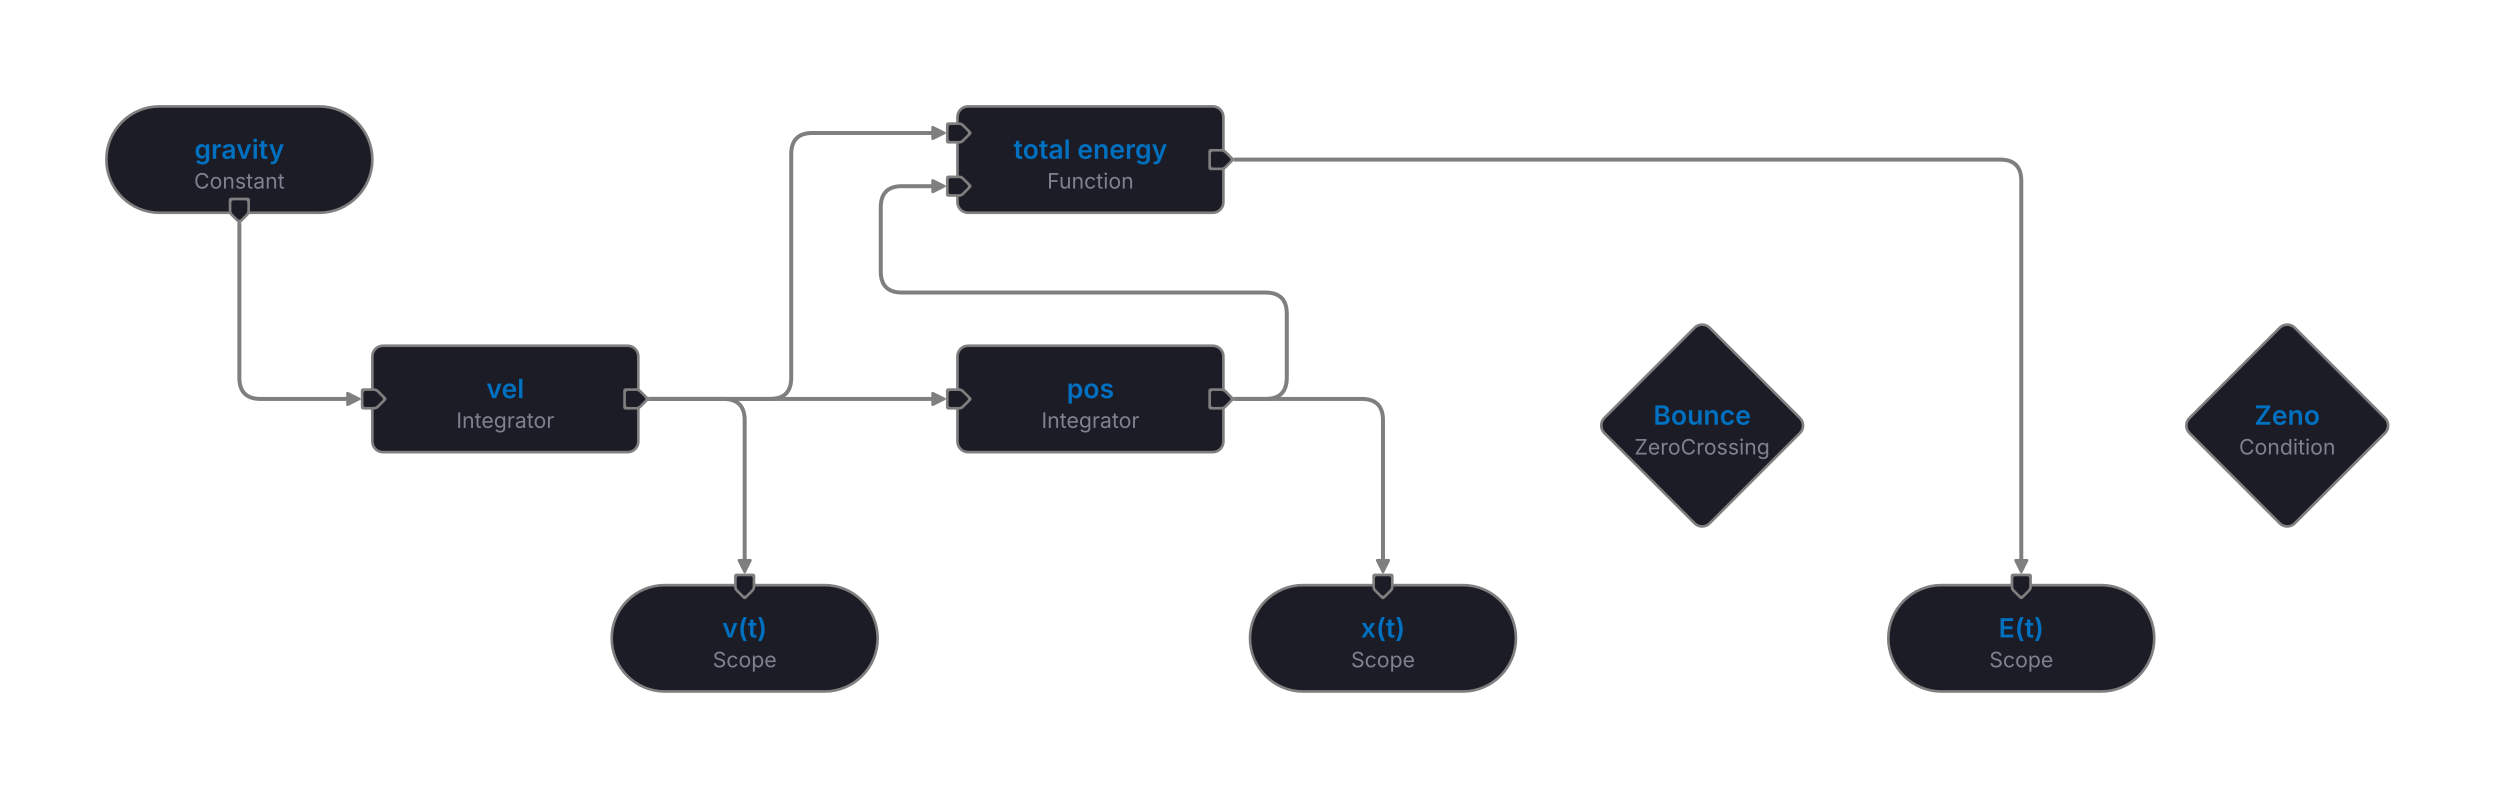
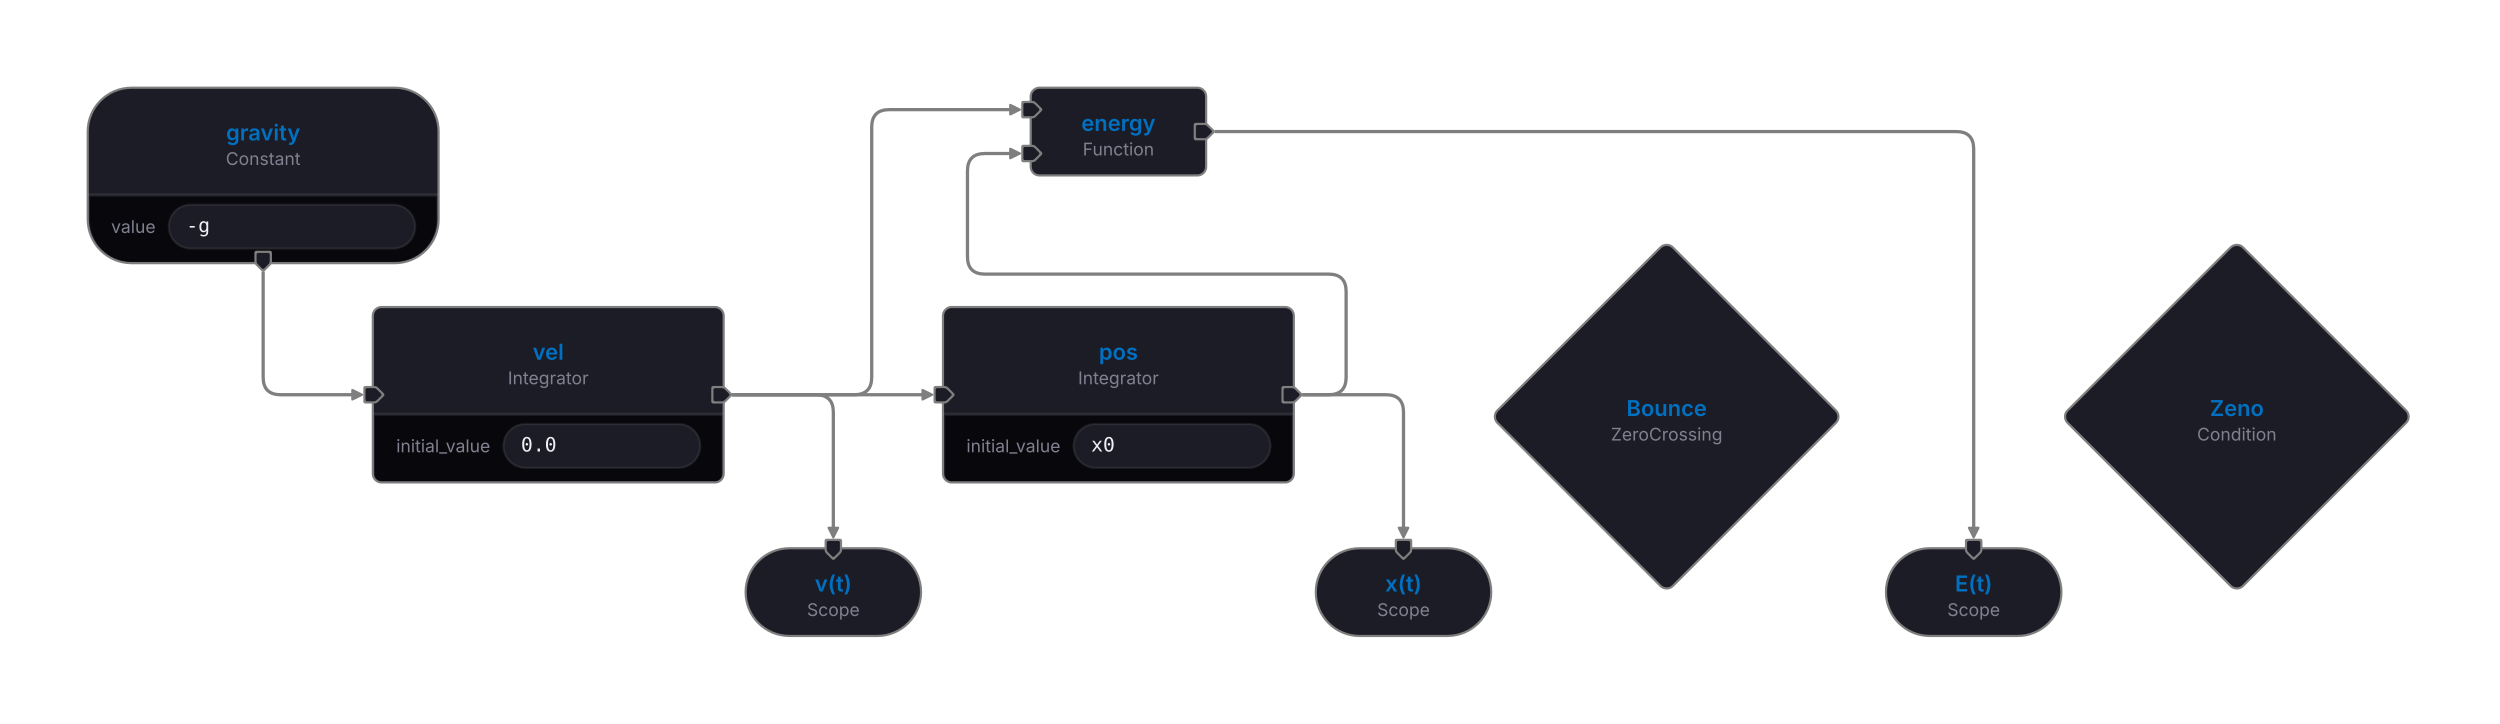
- <svg xmlns="http://www.w3.org/2000/svg" width="940" height="300" viewBox="340 100 940 300">
+ <svg xmlns="http://www.w3.org/2000/svg" width="1140" height="330" viewBox="240 70 1140 330">
  <g class="edges">
    <g class="edge">
-       <path d="M430 183.833L430 203.833L 430,242Q 430,250 438,250L451.167 250L471.167 250" fill="none" stroke="#7F7F7F" stroke-width="1.5" />
-       <g transform="translate(471.1667, 250) rotate(0) translate(5, 0)">
+       <path d="M360 193.833L360 213.833L 360,242Q 360,250 368,250L381.167 250L401.167 250" fill="none" stroke="#7F7F7F" stroke-width="1.5" />
+       <g transform="translate(401.1667, 250) rotate(0) translate(5, 0)">
        <path d="M -5 -2.5 L -1 -0.5 Q 0 0 -1 0.5 L -5 2.5 Q -6 3 -6 2 L -6 -2 Q -6 -3 -5 -2.5 Z" fill="#7F7F7F" />
      </g>
    </g>
    <g class="edge">
-       <path d="M583.834 250L603.834 250L637.5 250L637.5 250L671.167 250L691.167 250" fill="none" stroke="#7F7F7F" stroke-width="1.5" />
-       <g transform="translate(691.1666, 250) rotate(0) translate(5, 0)">
+       <path d="M573.833 250L593.833 250L617.5 250L617.5 250L641.167 250L661.167 250" fill="none" stroke="#7F7F7F" stroke-width="1.5" />
+       <g transform="translate(661.1667, 250) rotate(0) translate(5, 0)">
        <path d="M -5 -2.5 L -1 -0.5 Q 0 0 -1 0.5 L -5 2.5 Q -6 3 -6 2 L -6 -2 Q -6 -3 -5 -2.5 Z" fill="#7F7F7F" />
      </g>
    </g>
    <g class="edge">
-       <path d="M803.834 250L823.834 250L 852,250Q 860,250 860,258L860 291.167L860 311.167" fill="none" stroke="#7F7F7F" stroke-width="1.5" />
-       <g transform="translate(860.0001, 311.1666) rotate(90) translate(5, 0)">
+       <path d="M833.833 250L853.833 250L 872,250Q 880,250 880,258L880 291.167L880 311.167" fill="none" stroke="#7F7F7F" stroke-width="1.5" />
+       <g transform="translate(880, 311.1667) rotate(90) translate(5, 0)">
        <path d="M -5 -2.5 L -1 -0.5 Q 0 0 -1 0.5 L -5 2.5 Q -6 3 -6 2 L -6 -2 Q -6 -3 -5 -2.5 Z" fill="#7F7F7F" />
      </g>
    </g>
    <g class="edge">
-       <path d="M583.834 250L603.834 250L 612,250Q 620,250 620,258L620 291.167L620 311.167" fill="none" stroke="#7F7F7F" stroke-width="1.5" />
-       <g transform="translate(620.0002, 311.1666) rotate(90) translate(5, 0)">
+       <path d="M573.833 250L593.833 250L 612,250Q 620,250 620,258L620 291.167L620 311.167" fill="none" stroke="#7F7F7F" stroke-width="1.5" />
+       <g transform="translate(620, 311.1667) rotate(90) translate(5, 0)">
        <path d="M -5 -2.5 L -1 -0.5 Q 0 0 -1 0.5 L -5 2.5 Q -6 3 -6 2 L -6 -2 Q -6 -3 -5 -2.5 Z" fill="#7F7F7F" />
      </g>
    </g>
    <g class="edge">
-       <path d="M583.834 250L603.834 250L 629.5,250Q 637.5,250 637.5,242L 637.5,158Q 637.5,150 645.5,150L671.167 150L691.167 150" fill="none" stroke="#7F7F7F" stroke-width="1.5" />
-       <g transform="translate(691.1666, 150) rotate(0) translate(5, 0)">
+       <path d="M573.833 250L593.833 250L 629.5,250Q 637.5,250 637.5,242L 637.5,128Q 637.5,120 645.5,120L681.167 120L701.167 120" fill="none" stroke="#7F7F7F" stroke-width="1.5" />
+       <g transform="translate(701.1667, 120) rotate(0) translate(5, 0)">
        <path d="M -5 -2.5 L -1 -0.5 Q 0 0 -1 0.5 L -5 2.5 Q -6 3 -6 2 L -6 -2 Q -6 -3 -5 -2.5 Z" fill="#7F7F7F" />
      </g>
    </g>
    <g class="edge">
-       <path d="M803.834 250L 815.834,250Q 823.834,250 823.834,242L 823.834,218Q 823.834,210 815.834,210L 679.167,210Q 671.167,210 671.167,202L 671.167,178Q 671.167,170 679.167,170L691.167 170" fill="none" stroke="#7F7F7F" stroke-width="1.5" />
-       <g transform="translate(691.1666, 170.0001) rotate(0) translate(5, 0)">
+       <path d="M833.833 250L 845.833,250Q 853.833,250 853.833,242L 853.833,203Q 853.833,195 845.833,195L 689.167,195Q 681.167,195 681.167,187L 681.167,148Q 681.167,140 689.167,140L701.167 140" fill="none" stroke="#7F7F7F" stroke-width="1.5" />
+       <g transform="translate(701.1667, 140) rotate(0) translate(5, 0)">
        <path d="M -5 -2.5 L -1 -0.5 Q 0 0 -1 0.5 L -5 2.5 Q -6 3 -6 2 L -6 -2 Q -6 -3 -5 -2.5 Z" fill="#7F7F7F" />
      </g>
    </g>
    <g class="edge">
-       <path d="M803.834 160L823.834 160L 1092,160Q 1100,160 1100,168L1100 291.167L1100 311.167" fill="none" stroke="#7F7F7F" stroke-width="1.5" />
-       <g transform="translate(1100, 311.1666) rotate(90) translate(5, 0)">
+       <path d="M793.833 130L813.833 130L 1132,130Q 1140,130 1140,138L1140 291.167L1140 311.167" fill="none" stroke="#7F7F7F" stroke-width="1.5" />
+       <g transform="translate(1140, 311.1667) rotate(90) translate(5, 0)">
        <path d="M -5 -2.5 L -1 -0.5 Q 0 0 -1 0.5 L -5 2.5 Q -6 3 -6 2 L -6 -2 Q -6 -3 -5 -2.5 Z" fill="#7F7F7F" />
      </g>
    </g>
  </g>
  <g class="events">
    <g class="event" data-id="1455e789-9e7d-4139-8a4e-896feecff3d3">
-       <rect x="952" y="232" width="56" height="56" rx="4" fill="#1c1c26" transform="rotate(45 980 260)" />
-       <rect x="952" y="232" width="56" height="56" rx="4" fill="none" stroke="#7F7F7F" stroke-width="1" transform="rotate(45 980 260)" />
-       <text x="980" y="256" text-anchor="middle" dominant-baseline="middle" fill="#0070C0" font-size="10" font-weight="600" font-family="system-ui, -apple-system, sans-serif">Bounce</text>
-       <text x="980" y="268" text-anchor="middle" dominant-baseline="middle" fill="#808090" font-size="8" font-family="system-ui, -apple-system, sans-serif">ZeroCrossing</text>
+       <rect x="943.431" y="203.431" width="113.137" height="113.137" rx="4" fill="#1c1c26" transform="rotate(45 1000 260)" />
+       <rect x="943.431" y="203.431" width="113.137" height="113.137" rx="4" fill="none" stroke="#7F7F7F" stroke-width="1" transform="rotate(45 1000 260)" />
+       <text x="1000" y="256" text-anchor="middle" dominant-baseline="middle" fill="#0070C0" font-size="10" font-weight="600" font-family="system-ui, -apple-system, sans-serif">Bounce</text>
+       <text x="1000" y="268" text-anchor="middle" dominant-baseline="middle" fill="#808090" font-size="8" font-family="system-ui, -apple-system, sans-serif">ZeroCrossing</text>
    </g>
    <g class="event" data-id="eda13d11-f264-4861-ba54-e17c48884905">
-       <rect x="1172" y="232" width="56" height="56" rx="4" fill="#1c1c26" transform="rotate(45 1200 260)" />
-       <rect x="1172" y="232" width="56" height="56" rx="4" fill="none" stroke="#7F7F7F" stroke-width="1" transform="rotate(45 1200 260)" />
-       <text x="1200" y="256" text-anchor="middle" dominant-baseline="middle" fill="#0070C0" font-size="10" font-weight="600" font-family="system-ui, -apple-system, sans-serif">Zeno</text>
-       <text x="1200" y="268" text-anchor="middle" dominant-baseline="middle" fill="#808090" font-size="8" font-family="system-ui, -apple-system, sans-serif">Condition</text>
+       <rect x="1203.431" y="203.431" width="113.137" height="113.137" rx="4" fill="#1c1c26" transform="rotate(45 1260 260)" />
+       <rect x="1203.431" y="203.431" width="113.137" height="113.137" rx="4" fill="none" stroke="#7F7F7F" stroke-width="1" transform="rotate(45 1260 260)" />
+       <text x="1260" y="256" text-anchor="middle" dominant-baseline="middle" fill="#0070C0" font-size="10" font-weight="600" font-family="system-ui, -apple-system, sans-serif">Zeno</text>
+       <text x="1260" y="268" text-anchor="middle" dominant-baseline="middle" fill="#808090" font-size="8" font-family="system-ui, -apple-system, sans-serif">Condition</text>
    </g>
  </g>
  <g class="nodes">
    <g class="node" data-id="1642f372-0929-4a73-a786-11a5a9b2ce0b">
-       <rect x="700" y="230" width="100" height="40" rx="4" fill="#1c1c26" />
-       <rect x="700" y="230" width="100" height="40" rx="4" fill="none" stroke="#7F7F7F" stroke-width="1" />
-       <text x="750" y="246" text-anchor="middle" dominant-baseline="middle" fill="#0070C0" font-size="10" font-weight="600" font-family="system-ui, -apple-system, sans-serif">pos</text>
-       <text x="750" y="258" text-anchor="middle" dominant-baseline="middle" fill="#808090" font-size="8" font-family="system-ui, -apple-system, sans-serif">Integrator</text>
-       <g transform="translate(695.67, 246.00)">
+       <rect x="670" y="210" width="160" height="80" rx="4" fill="#1c1c26" />
+       <rect x="670" y="210" width="160" height="80" rx="4" fill="none" stroke="#7F7F7F" stroke-width="1" />
+       <text x="750" y="230.333" text-anchor="middle" dominant-baseline="middle" fill="#0070C0" font-size="10" font-weight="600" font-family="system-ui, -apple-system, sans-serif">pos</text>
+       <text x="750" y="242.333" text-anchor="middle" dominant-baseline="middle" fill="#808090" font-size="8" font-family="system-ui, -apple-system, sans-serif">Integrator</text>
+       <line x1="670" y1="258.667" x2="830" y2="258.667" stroke="rgba(255, 255, 255, 0.08)" stroke-width="1" />
+       <path d="M671,259.667 h158 v26.667 a3,3 0 0 1 -3,3 h-152 a3,3 0 0 1 -3,-3 v-26.667 z" fill="#08080c" />
+       <text x="680.667" y="273.333" dominant-baseline="middle" fill="#808090" font-size="8" font-family="system-ui, -apple-system, sans-serif">initial_value</text>
+       <rect x="729.552" y="263.333" width="89.781" height="20" rx="10" fill="#1c1c26" stroke="rgba(255, 255, 255, 0.08)" stroke-width="1" />
+       <text x="737.552" y="273.333" dominant-baseline="middle" fill="#f0f0f5" font-size="9" font-family="ui-monospace, monospace">x0 </text>
+       <g transform="translate(665.67, 246.00)">
        <path d="M 1.00 0.00 L 5.00 0.00 Q 6.00 0.00 6.71 0.71 L 9.29 3.29 Q 10.00 4.00 9.29 4.71 L 6.71 7.29 Q 6.00 8.00 5.00 8.00 L 1.00 8.00 Q 0.00 8.00 0.00 7.00 L 0.00 1.00 Q 0.00 0.00 1.00 0.00 Z" fill="#7F7F7F" />
        <path d="M 0.80 0.00 L 3.79 0.00 Q 4.59 0.00 5.15 0.57 L 7.02 2.43 Q 7.59 3.00 7.02 3.57 L 5.15 5.43 Q 4.59 6.00 3.79 6.00 L 0.80 6.00 Q 0.00 6.00 0.00 5.20 L 0.00 0.80 Q 0.00 0.00 0.80 0.00 Z" fill="#1c1c26" transform="translate(1, 1)" />
      </g>
-       <g transform="translate(794.33, 246.00)">
+       <g transform="translate(824.33, 246.00)">
        <path d="M 1.00 0.00 L 5.00 0.00 Q 6.00 0.00 6.71 0.71 L 9.29 3.29 Q 10.00 4.00 9.29 4.71 L 6.71 7.29 Q 6.00 8.00 5.00 8.00 L 1.00 8.00 Q 0.00 8.00 0.00 7.00 L 0.00 1.00 Q 0.00 0.00 1.00 0.00 Z" fill="#7F7F7F" />
        <path d="M 0.80 0.00 L 3.79 0.00 Q 4.59 0.00 5.15 0.57 L 7.02 2.43 Q 7.59 3.00 7.02 3.57 L 5.15 5.43 Q 4.59 6.00 3.79 6.00 L 0.80 6.00 Q 0.00 6.00 0.00 5.20 L 0.00 0.80 Q 0.00 0.00 0.80 0.00 Z" fill="#1c1c26" transform="translate(1, 1)" />
      </g>
    </g>
    <g class="node" data-id="d6b8ebf1-173b-4f71-a160-d86545a80cb9">
-       <rect x="480" y="230" width="100" height="40" rx="4" fill="#1c1c26" />
-       <rect x="480" y="230" width="100" height="40" rx="4" fill="none" stroke="#7F7F7F" stroke-width="1" />
-       <text x="530" y="246" text-anchor="middle" dominant-baseline="middle" fill="#0070C0" font-size="10" font-weight="600" font-family="system-ui, -apple-system, sans-serif">vel</text>
-       <text x="530" y="258" text-anchor="middle" dominant-baseline="middle" fill="#808090" font-size="8" font-family="system-ui, -apple-system, sans-serif">Integrator</text>
-       <g transform="translate(475.67, 246.00)">
+       <rect x="410" y="210" width="160" height="80" rx="4" fill="#1c1c26" />
+       <rect x="410" y="210" width="160" height="80" rx="4" fill="none" stroke="#7F7F7F" stroke-width="1" />
+       <text x="490" y="230.333" text-anchor="middle" dominant-baseline="middle" fill="#0070C0" font-size="10" font-weight="600" font-family="system-ui, -apple-system, sans-serif">vel</text>
+       <text x="490" y="242.333" text-anchor="middle" dominant-baseline="middle" fill="#808090" font-size="8" font-family="system-ui, -apple-system, sans-serif">Integrator</text>
+       <line x1="410" y1="258.667" x2="570" y2="258.667" stroke="rgba(255, 255, 255, 0.08)" stroke-width="1" />
+       <path d="M411,259.667 h158 v26.667 a3,3 0 0 1 -3,3 h-152 a3,3 0 0 1 -3,-3 v-26.667 z" fill="#08080c" />
+       <text x="420.667" y="273.333" dominant-baseline="middle" fill="#808090" font-size="8" font-family="system-ui, -apple-system, sans-serif">initial_value</text>
+       <rect x="469.552" y="263.333" width="89.781" height="20" rx="10" fill="#1c1c26" stroke="rgba(255, 255, 255, 0.08)" stroke-width="1" />
+       <text x="477.552" y="273.333" dominant-baseline="middle" fill="#f0f0f5" font-size="9" font-family="ui-monospace, monospace">0.0</text>
+       <g transform="translate(405.67, 246.00)">
        <path d="M 1.00 0.00 L 5.00 0.00 Q 6.00 0.00 6.71 0.71 L 9.29 3.29 Q 10.00 4.00 9.29 4.71 L 6.71 7.29 Q 6.00 8.00 5.00 8.00 L 1.00 8.00 Q 0.00 8.00 0.00 7.00 L 0.00 1.00 Q 0.00 0.00 1.00 0.00 Z" fill="#7F7F7F" />
        <path d="M 0.80 0.00 L 3.79 0.00 Q 4.59 0.00 5.15 0.57 L 7.02 2.43 Q 7.59 3.00 7.02 3.57 L 5.15 5.43 Q 4.59 6.00 3.79 6.00 L 0.80 6.00 Q 0.00 6.00 0.00 5.20 L 0.00 0.80 Q 0.00 0.00 0.80 0.00 Z" fill="#1c1c26" transform="translate(1, 1)" />
      </g>
-       <g transform="translate(574.33, 246.00)">
+       <g transform="translate(564.33, 246.00)">
        <path d="M 1.00 0.00 L 5.00 0.00 Q 6.00 0.00 6.71 0.71 L 9.29 3.29 Q 10.00 4.00 9.29 4.71 L 6.71 7.29 Q 6.00 8.00 5.00 8.00 L 1.00 8.00 Q 0.00 8.00 0.00 7.00 L 0.00 1.00 Q 0.00 0.00 1.00 0.00 Z" fill="#7F7F7F" />
        <path d="M 0.80 0.00 L 3.79 0.00 Q 4.59 0.00 5.15 0.57 L 7.02 2.43 Q 7.59 3.00 7.02 3.57 L 5.15 5.43 Q 4.59 6.00 3.79 6.00 L 0.80 6.00 Q 0.00 6.00 0.00 5.20 L 0.00 0.80 Q 0.00 0.00 0.80 0.00 Z" fill="#1c1c26" transform="translate(1, 1)" />
      </g>
    </g>
    <g class="node" data-id="c76c21f3-21cd-453e-9437-8e8af946d1c7">
-       <rect x="810" y="320" width="100" height="40" rx="20" fill="#1c1c26" />
-       <rect x="810" y="320" width="100" height="40" rx="20" fill="none" stroke="#7F7F7F" stroke-width="1" />
-       <text x="860" y="336" text-anchor="middle" dominant-baseline="middle" fill="#0070C0" font-size="10" font-weight="600" font-family="system-ui, -apple-system, sans-serif">x(t)</text>
-       <text x="860" y="348" text-anchor="middle" dominant-baseline="middle" fill="#808090" font-size="8" font-family="system-ui, -apple-system, sans-serif">Scope</text>
-       <g transform="translate(856.00, 315.67)">
+       <rect x="840" y="320" width="80" height="40" rx="20" fill="#1c1c26" />
+       <rect x="840" y="320" width="80" height="40" rx="20" fill="none" stroke="#7F7F7F" stroke-width="1" />
+       <text x="880" y="336" text-anchor="middle" dominant-baseline="middle" fill="#0070C0" font-size="10" font-weight="600" font-family="system-ui, -apple-system, sans-serif">x(t)</text>
+       <text x="880" y="348" text-anchor="middle" dominant-baseline="middle" fill="#808090" font-size="8" font-family="system-ui, -apple-system, sans-serif">Scope</text>
+       <g transform="translate(876.00, 315.67)">
        <path d="M 1.00 0.00 L 7.00 0.00 Q 8.00 0.00 8.00 1.00 L 8.00 5.00 Q 8.00 6.00 7.29 6.71 L 4.71 9.29 Q 4.00 10.00 3.29 9.29 L 0.71 6.71 Q 0.00 6.00 0.00 5.00 L 0.00 1.00 Q 0.00 0.00 1.00 0.00 Z" fill="#7F7F7F" />
        <path d="M 0.80 0.00 L 5.20 0.00 Q 6.00 0.00 6.00 0.80 L 6.00 3.79 Q 6.00 4.59 5.43 5.15 L 3.57 7.02 Q 3.00 7.59 2.43 7.02 L 0.57 5.15 Q 0.00 4.59 0.00 3.79 L 0.00 0.80 Q 0.00 0.00 0.80 0.00 Z" fill="#1c1c26" transform="translate(1, 1)" />
      </g>
    </g>
    <g class="node" data-id="49a2f6d3-5327-485a-8f1b-b98a3d425a57">
-       <rect x="380" y="140" width="100" height="40" rx="20" fill="#1c1c26" />
-       <rect x="380" y="140" width="100" height="40" rx="20" fill="none" stroke="#7F7F7F" stroke-width="1" />
-       <text x="430" y="156" text-anchor="middle" dominant-baseline="middle" fill="#0070C0" font-size="10" font-weight="600" font-family="system-ui, -apple-system, sans-serif">gravity</text>
-       <text x="430" y="168" text-anchor="middle" dominant-baseline="middle" fill="#808090" font-size="8" font-family="system-ui, -apple-system, sans-serif">Constant</text>
-       <g transform="translate(426.00, 174.33)">
+       <rect x="280" y="110" width="160" height="80" rx="20" fill="#1c1c26" />
+       <rect x="280" y="110" width="160" height="80" rx="20" fill="none" stroke="#7F7F7F" stroke-width="1" />
+       <text x="360" y="130.333" text-anchor="middle" dominant-baseline="middle" fill="#0070C0" font-size="10" font-weight="600" font-family="system-ui, -apple-system, sans-serif">gravity</text>
+       <text x="360" y="142.333" text-anchor="middle" dominant-baseline="middle" fill="#808090" font-size="8" font-family="system-ui, -apple-system, sans-serif">Constant</text>
+       <line x1="280" y1="158.667" x2="440" y2="158.667" stroke="rgba(255, 255, 255, 0.08)" stroke-width="1" />
+       <path d="M281,159.667 h158 v10.667 a19,19 0 0 1 -19,19 h-120 a19,19 0 0 1 -19,-19 v-10.667 z" fill="#08080c" />
+       <text x="290.667" y="173.333" dominant-baseline="middle" fill="#808090" font-size="8" font-family="system-ui, -apple-system, sans-serif">value</text>
+       <rect x="316.948" y="163.333" width="112.385" height="20" rx="10" fill="#1c1c26" stroke="rgba(255, 255, 255, 0.08)" stroke-width="1" />
+       <text x="324.948" y="173.333" dominant-baseline="middle" fill="#f0f0f5" font-size="9" font-family="ui-monospace, monospace">-g</text>
+       <g transform="translate(356.00, 184.33)">
        <path d="M 1.00 0.00 L 7.00 0.00 Q 8.00 0.00 8.00 1.00 L 8.00 5.00 Q 8.00 6.00 7.29 6.71 L 4.71 9.29 Q 4.00 10.00 3.29 9.29 L 0.71 6.71 Q 0.00 6.00 0.00 5.00 L 0.00 1.00 Q 0.00 0.00 1.00 0.00 Z" fill="#7F7F7F" />
        <path d="M 0.80 0.00 L 5.20 0.00 Q 6.00 0.00 6.00 0.80 L 6.00 3.79 Q 6.00 4.59 5.43 5.15 L 3.57 7.02 Q 3.00 7.59 2.43 7.02 L 0.57 5.15 Q 0.00 4.59 0.00 3.79 L 0.00 0.80 Q 0.00 0.00 0.80 0.00 Z" fill="#1c1c26" transform="translate(1, 1)" />
      </g>
    </g>
    <g class="node" data-id="d73713d6-eb61-442e-a69b-c4d168180ef4">
-       <rect x="570" y="320" width="100" height="40" rx="20" fill="#1c1c26" />
-       <rect x="570" y="320" width="100" height="40" rx="20" fill="none" stroke="#7F7F7F" stroke-width="1" />
+       <rect x="580" y="320" width="80" height="40" rx="20" fill="#1c1c26" />
+       <rect x="580" y="320" width="80" height="40" rx="20" fill="none" stroke="#7F7F7F" stroke-width="1" />
      <text x="620" y="336" text-anchor="middle" dominant-baseline="middle" fill="#0070C0" font-size="10" font-weight="600" font-family="system-ui, -apple-system, sans-serif">v(t)</text>
      <text x="620" y="348" text-anchor="middle" dominant-baseline="middle" fill="#808090" font-size="8" font-family="system-ui, -apple-system, sans-serif">Scope</text>
      <g transform="translate(616.00, 315.67)">
        <path d="M 1.00 0.00 L 7.00 0.00 Q 8.00 0.00 8.00 1.00 L 8.00 5.00 Q 8.00 6.00 7.29 6.71 L 4.71 9.29 Q 4.00 10.00 3.29 9.29 L 0.71 6.71 Q 0.00 6.00 0.00 5.00 L 0.00 1.00 Q 0.00 0.00 1.00 0.00 Z" fill="#7F7F7F" />
        <path d="M 0.80 0.00 L 5.20 0.00 Q 6.00 0.00 6.00 0.80 L 6.00 3.79 Q 6.00 4.59 5.43 5.15 L 3.57 7.02 Q 3.00 7.59 2.43 7.02 L 0.57 5.15 Q 0.00 4.59 0.00 3.79 L 0.00 0.80 Q 0.00 0.00 0.80 0.00 Z" fill="#1c1c26" transform="translate(1, 1)" />
      </g>
    </g>
    <g class="node" data-id="db488fa8-9004-40f7-a724-bc9846dd2f85">
-       <rect x="700" y="140" width="100" height="40" rx="4" fill="#1c1c26" />
-       <rect x="700" y="140" width="100" height="40" rx="4" fill="none" stroke="#7F7F7F" stroke-width="1" />
-       <text x="750" y="156" text-anchor="middle" dominant-baseline="middle" fill="#0070C0" font-size="10" font-weight="600" font-family="system-ui, -apple-system, sans-serif">total energy</text>
-       <text x="750" y="168" text-anchor="middle" dominant-baseline="middle" fill="#808090" font-size="8" font-family="system-ui, -apple-system, sans-serif">Function</text>
-       <g transform="translate(695.67, 146.00)">
+       <rect x="710" y="110" width="80" height="40" rx="4" fill="#1c1c26" />
+       <rect x="710" y="110" width="80" height="40" rx="4" fill="none" stroke="#7F7F7F" stroke-width="1" />
+       <text x="750" y="126" text-anchor="middle" dominant-baseline="middle" fill="#0070C0" font-size="10" font-weight="600" font-family="system-ui, -apple-system, sans-serif">energy</text>
+       <text x="750" y="138" text-anchor="middle" dominant-baseline="middle" fill="#808090" font-size="8" font-family="system-ui, -apple-system, sans-serif">Function</text>
+       <g transform="translate(705.67, 116.00)">
        <path d="M 1.00 0.00 L 5.00 0.00 Q 6.00 0.00 6.71 0.71 L 9.29 3.29 Q 10.00 4.00 9.29 4.71 L 6.71 7.29 Q 6.00 8.00 5.00 8.00 L 1.00 8.00 Q 0.00 8.00 0.00 7.00 L 0.00 1.00 Q 0.00 0.00 1.00 0.00 Z" fill="#7F7F7F" />
        <path d="M 0.80 0.00 L 3.79 0.00 Q 4.59 0.00 5.15 0.57 L 7.02 2.43 Q 7.59 3.00 7.02 3.57 L 5.15 5.43 Q 4.59 6.00 3.79 6.00 L 0.80 6.00 Q 0.00 6.00 0.00 5.20 L 0.00 0.80 Q 0.00 0.00 0.80 0.00 Z" fill="#1c1c26" transform="translate(1, 1)" />
      </g>
-       <g transform="translate(695.67, 166.00)">
+       <g transform="translate(705.67, 136.00)">
        <path d="M 1.00 0.00 L 5.00 0.00 Q 6.00 0.00 6.71 0.71 L 9.29 3.29 Q 10.00 4.00 9.29 4.71 L 6.71 7.29 Q 6.00 8.00 5.00 8.00 L 1.00 8.00 Q 0.00 8.00 0.00 7.00 L 0.00 1.00 Q 0.00 0.00 1.00 0.00 Z" fill="#7F7F7F" />
        <path d="M 0.80 0.00 L 3.79 0.00 Q 4.59 0.00 5.15 0.57 L 7.02 2.43 Q 7.59 3.00 7.02 3.57 L 5.15 5.43 Q 4.59 6.00 3.79 6.00 L 0.80 6.00 Q 0.00 6.00 0.00 5.20 L 0.00 0.80 Q 0.00 0.00 0.80 0.00 Z" fill="#1c1c26" transform="translate(1, 1)" />
      </g>
-       <g transform="translate(794.33, 156.00)">
+       <g transform="translate(784.33, 126.00)">
        <path d="M 1.00 0.00 L 5.00 0.00 Q 6.00 0.00 6.71 0.71 L 9.29 3.29 Q 10.00 4.00 9.29 4.71 L 6.71 7.29 Q 6.00 8.00 5.00 8.00 L 1.00 8.00 Q 0.00 8.00 0.00 7.00 L 0.00 1.00 Q 0.00 0.00 1.00 0.00 Z" fill="#7F7F7F" />
        <path d="M 0.80 0.00 L 3.79 0.00 Q 4.59 0.00 5.15 0.57 L 7.02 2.43 Q 7.59 3.00 7.02 3.57 L 5.15 5.43 Q 4.59 6.00 3.79 6.00 L 0.80 6.00 Q 0.00 6.00 0.00 5.20 L 0.00 0.80 Q 0.00 0.00 0.80 0.00 Z" fill="#1c1c26" transform="translate(1, 1)" />
      </g>
    </g>
    <g class="node" data-id="78f720fe-8774-42c3-be6b-5a4ef30e00df">
-       <rect x="1050" y="320" width="100" height="40" rx="20" fill="#1c1c26" />
-       <rect x="1050" y="320" width="100" height="40" rx="20" fill="none" stroke="#7F7F7F" stroke-width="1" />
-       <text x="1100" y="336" text-anchor="middle" dominant-baseline="middle" fill="#0070C0" font-size="10" font-weight="600" font-family="system-ui, -apple-system, sans-serif">E(t)</text>
-       <text x="1100" y="348" text-anchor="middle" dominant-baseline="middle" fill="#808090" font-size="8" font-family="system-ui, -apple-system, sans-serif">Scope</text>
-       <g transform="translate(1096.00, 315.67)">
+       <rect x="1100" y="320" width="80" height="40" rx="20" fill="#1c1c26" />
+       <rect x="1100" y="320" width="80" height="40" rx="20" fill="none" stroke="#7F7F7F" stroke-width="1" />
+       <text x="1140" y="336" text-anchor="middle" dominant-baseline="middle" fill="#0070C0" font-size="10" font-weight="600" font-family="system-ui, -apple-system, sans-serif">E(t)</text>
+       <text x="1140" y="348" text-anchor="middle" dominant-baseline="middle" fill="#808090" font-size="8" font-family="system-ui, -apple-system, sans-serif">Scope</text>
+       <g transform="translate(1136.00, 315.67)">
        <path d="M 1.00 0.00 L 7.00 0.00 Q 8.00 0.00 8.00 1.00 L 8.00 5.00 Q 8.00 6.00 7.29 6.71 L 4.71 9.29 Q 4.00 10.00 3.29 9.29 L 0.71 6.71 Q 0.00 6.00 0.00 5.00 L 0.00 1.00 Q 0.00 0.00 1.00 0.00 Z" fill="#7F7F7F" />
        <path d="M 0.80 0.00 L 5.20 0.00 Q 6.00 0.00 6.00 0.80 L 6.00 3.79 Q 6.00 4.59 5.43 5.15 L 3.57 7.02 Q 3.00 7.59 2.43 7.02 L 0.57 5.15 Q 0.00 4.59 0.00 3.79 L 0.00 0.80 Q 0.00 0.00 0.80 0.00 Z" fill="#1c1c26" transform="translate(1, 1)" />
      </g>
    </g>
  </g>
</svg>
